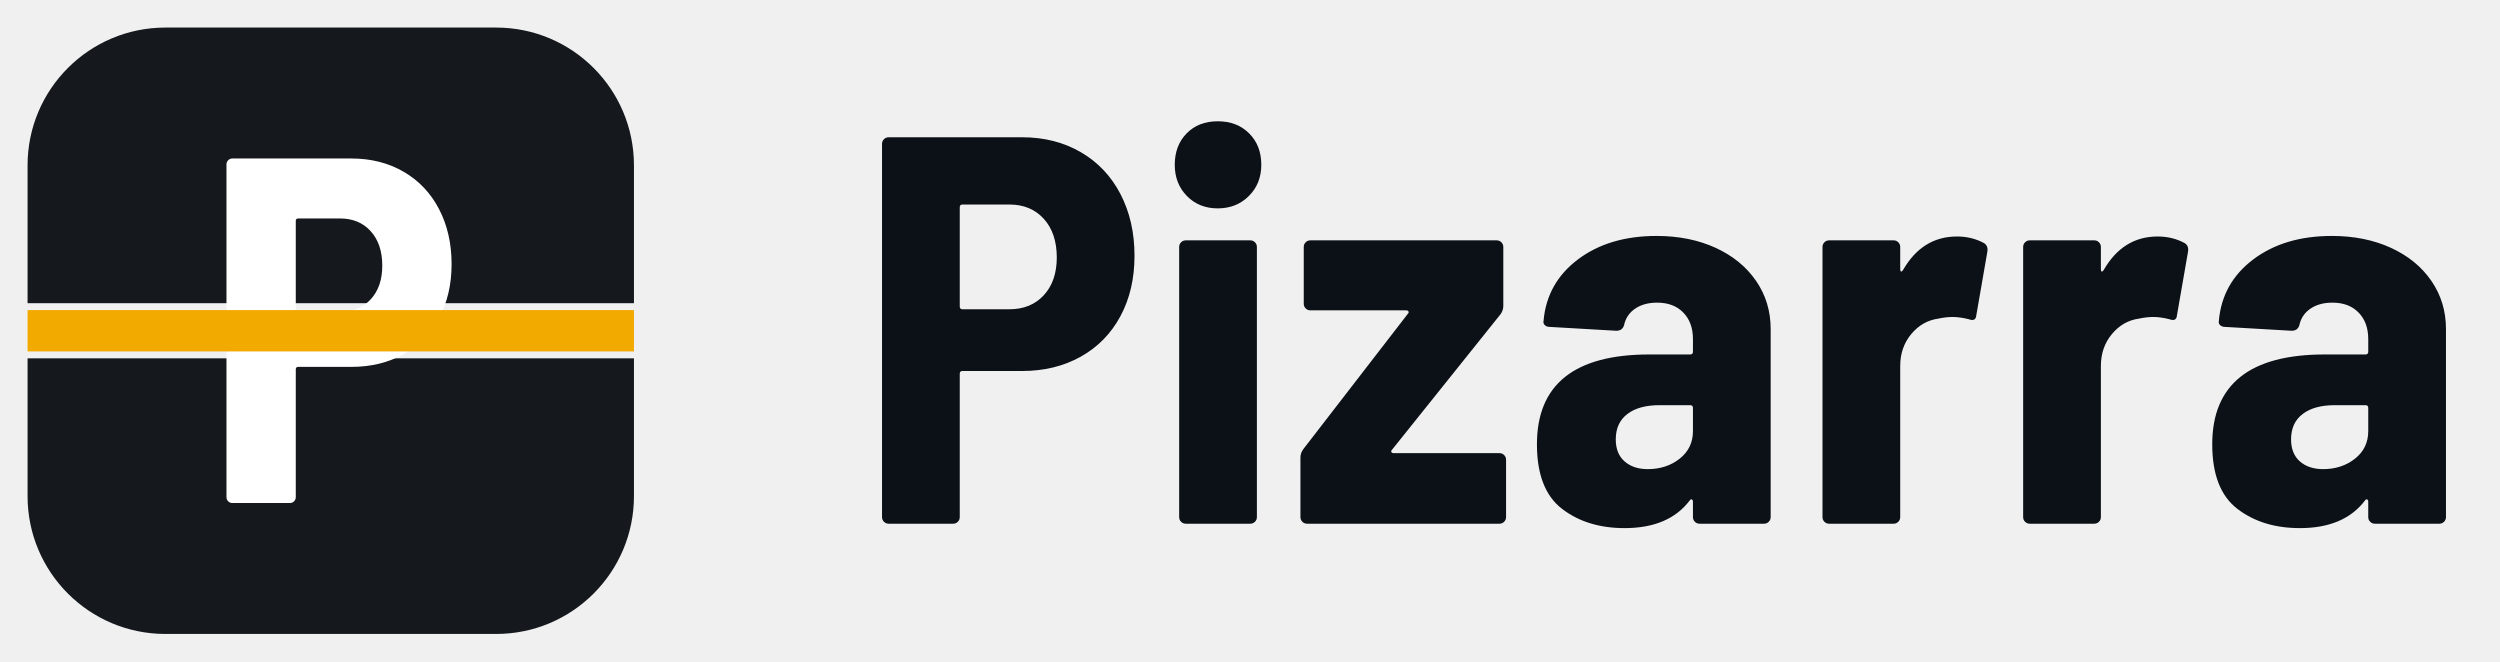
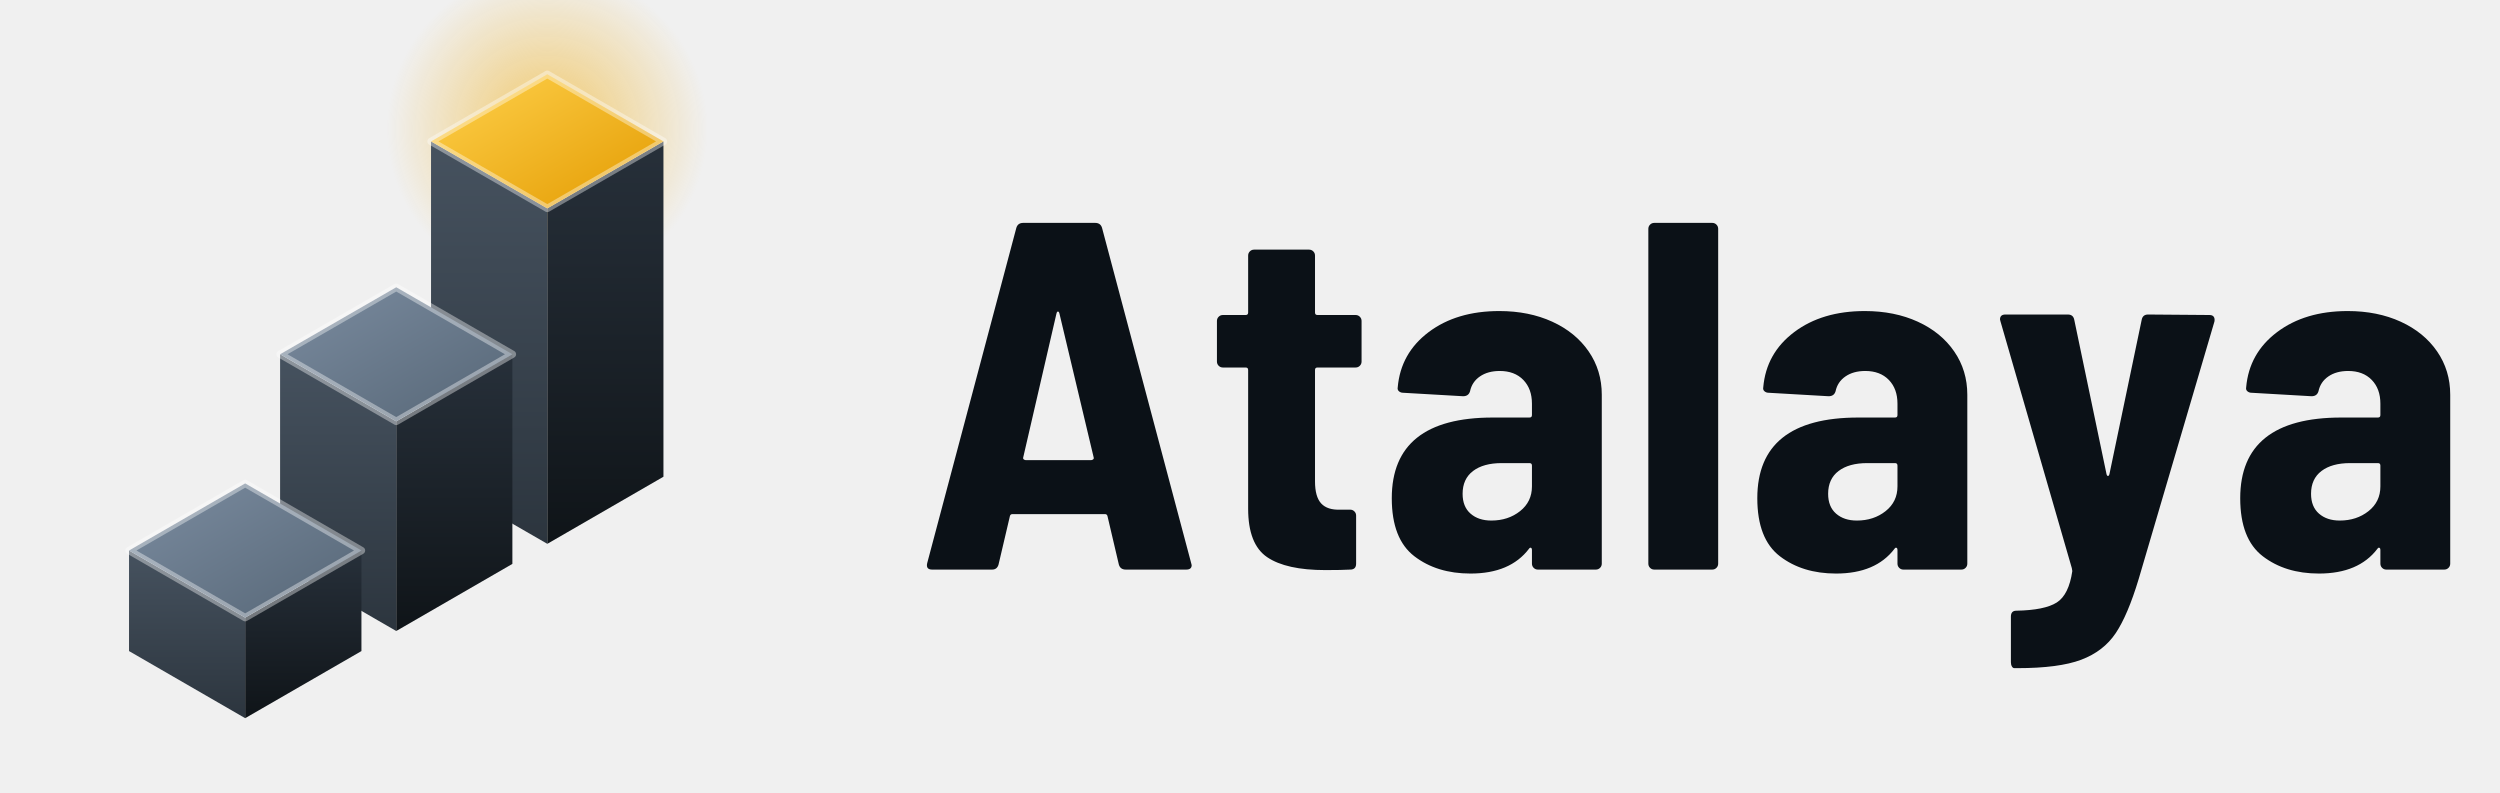
- <svg xmlns="http://www.w3.org/2000/svg" viewBox="0 0 181.4 48" role="img" aria-label="Pizarra">
-   <path d="M2 22V12A10 10 0 0 1 12 2h24a10 10 0 0 1 10 10v10z" fill="#15191D" />
-   <path d="M2 26v10a10 10 0 0 0 10 10h24a10 10 0 0 0 10-10V26z" fill="#15191D" />
-   <path d="M32.767 19.168Q32.767 21.379 31.857 23.073Q30.948 24.767 29.29 25.694Q27.631 26.621 25.492 26.621H21.64Q21.462 26.621 21.462 26.8V36.072Q21.462 36.25 21.337 36.375Q21.212 36.5 21.034 36.5H16.861Q16.683 36.5 16.558 36.375Q16.433 36.25 16.433 36.072V11.928Q16.433 11.75 16.558 11.625Q16.683 11.5 16.861 11.5H25.492Q27.631 11.5 29.29 12.463Q30.948 13.426 31.857 15.173Q32.767 16.921 32.767 19.168ZM27.738 19.275Q27.738 17.705 26.9 16.778Q26.062 15.851 24.671 15.851H21.64Q21.462 15.851 21.462 16.029V22.449Q21.462 22.627 21.64 22.627H24.671Q26.062 22.627 26.9 21.718Q27.738 20.808 27.738 19.275Z" fill="#FFFFFF" />
-   <rect x="2" y="22.5" width="44" height="3" fill="#F2A900" />
-   <path d="M82.32 18.56Q82.32 21.04 81.3 22.94Q80.28 24.84 78.42 25.88Q76.56 26.92 74.16 26.92H69.84Q69.64 26.92 69.64 27.12V37.52Q69.64 37.72 69.5 37.86Q69.36 38.0 69.16 38.0H64.48Q64.28 38.0 64.14 37.86Q64.0 37.72 64.0 37.52V10.44Q64.0 10.24 64.14 10.1Q64.28 9.96 64.48 9.96H74.16Q76.56 9.96 78.42 11.04Q80.28 12.12 81.3 14.08Q82.32 16.04 82.32 18.56ZM76.68 18.68Q76.68 16.92 75.74 15.88Q74.8 14.84 73.24 14.84H69.84Q69.64 14.84 69.64 15.04V22.24Q69.64 22.44 69.84 22.44H73.24Q74.8 22.44 75.74 21.42Q76.68 20.4 76.68 18.68ZM85.24 11.96Q85.24 10.56 86.1 9.68Q86.96 8.8 88.36 8.8Q89.76 8.8 90.64 9.68Q91.52 10.56 91.52 11.96Q91.52 13.32 90.62 14.22Q89.72 15.12 88.36 15.12Q87.0 15.12 86.12 14.22Q85.24 13.32 85.24 11.96ZM85.56 37.52V17.92Q85.56 17.72 85.7 17.58Q85.84 17.44 86.04 17.44H90.72Q90.92 17.44 91.06 17.58Q91.2 17.72 91.2 17.92V37.52Q91.2 37.72 91.06 37.86Q90.92 38.0 90.72 38.0H86.04Q85.84 38.0 85.7 37.86Q85.56 37.72 85.56 37.52ZM94.36 37.52V33.2Q94.36 32.88 94.56 32.6L102.16 22.76Q102.24 22.68 102.2 22.6Q102.16 22.52 102.04 22.52H95.08Q94.88 22.52 94.74 22.38Q94.6 22.24 94.6 22.04V17.92Q94.6 17.72 94.74 17.58Q94.88 17.44 95.08 17.44H108.6Q108.8 17.44 108.94 17.58Q109.08 17.72 109.08 17.92V22.2Q109.08 22.52 108.88 22.8L101.0 32.64Q100.92 32.72 100.96 32.8Q101.0 32.88 101.12 32.88H108.8Q109.0 32.88 109.14 33.02Q109.28 33.16 109.28 33.36V37.52Q109.28 37.72 109.14 37.86Q109.0 38.0 108.8 38.0H94.84Q94.64 38.0 94.5 37.86Q94.36 37.72 94.36 37.52ZM128.48 23.88V37.52Q128.48 37.72 128.34 37.86Q128.2 38.0 128.0 38.0H123.32Q123.12 38.0 122.98 37.86Q122.84 37.72 122.84 37.52V36.4Q122.84 36.28 122.76 36.24Q122.68 36.2 122.6 36.32Q121.08 38.32 117.88 38.32Q115.16 38.32 113.34 36.92Q111.52 35.52 111.52 32.24Q111.52 25.72 119.68 25.72H122.64Q122.84 25.72 122.84 25.52V24.6Q122.84 23.4 122.14 22.68Q121.44 21.96 120.24 21.96Q119.28 21.96 118.64 22.4Q118.0 22.84 117.84 23.6Q117.72 24.0 117.28 24.0L112.44 23.72Q112.24 23.72 112.1 23.6Q111.96 23.48 112.0 23.28Q112.24 20.52 114.5 18.82Q116.76 17.12 120.2 17.12Q122.6 17.12 124.48 17.98Q126.36 18.84 127.42 20.38Q128.48 21.92 128.48 23.88ZM122.84 31.28V29.6Q122.84 29.4 122.64 29.4H120.4Q118.92 29.4 118.08 30.04Q117.24 30.68 117.24 31.88Q117.24 32.92 117.88 33.48Q118.52 34.04 119.56 34.04Q120.92 34.04 121.88 33.28Q122.84 32.52 122.84 31.28ZM143.96 17.64Q144.28 17.84 144.2 18.28L143.4 22.88Q143.36 23.36 142.84 23.16Q142.2 23.0 141.68 23.0Q141.2 23.0 140.64 23.12Q139.48 23.28 138.68 24.24Q137.88 25.2 137.88 26.56V37.52Q137.88 37.72 137.74 37.86Q137.6 38.0 137.4 38.0H132.72Q132.52 38.0 132.38 37.86Q132.24 37.72 132.24 37.52V17.92Q132.24 17.72 132.38 17.58Q132.52 17.44 132.72 17.44H137.4Q137.6 17.44 137.74 17.58Q137.88 17.72 137.88 17.92V19.52Q137.88 19.68 137.94 19.7Q138.0 19.72 138.08 19.6Q139.48 17.16 142.0 17.16Q143.08 17.16 143.96 17.64ZM158.52 17.64Q158.84 17.84 158.76 18.28L157.96 22.88Q157.92 23.36 157.4 23.16Q156.76 23.0 156.24 23.0Q155.76 23.0 155.2 23.12Q154.04 23.28 153.24 24.24Q152.44 25.2 152.44 26.56V37.52Q152.44 37.72 152.3 37.86Q152.16 38.0 151.96 38.0H147.28Q147.08 38.0 146.94 37.86Q146.8 37.72 146.8 37.52V17.92Q146.8 17.72 146.94 17.58Q147.08 17.44 147.28 17.44H151.96Q152.16 17.44 152.3 17.58Q152.44 17.72 152.44 17.92V19.52Q152.44 19.68 152.5 19.7Q152.56 19.72 152.64 19.6Q154.04 17.16 156.56 17.16Q157.64 17.16 158.52 17.64ZM177.48 23.88V37.52Q177.48 37.72 177.34 37.86Q177.2 38.0 177.0 38.0H172.32Q172.12 38.0 171.98 37.86Q171.84 37.72 171.84 37.52V36.4Q171.84 36.28 171.76 36.24Q171.68 36.2 171.6 36.32Q170.08 38.32 166.88 38.32Q164.16 38.32 162.34 36.92Q160.52 35.52 160.52 32.24Q160.52 25.72 168.68 25.72H171.64Q171.84 25.72 171.84 25.52V24.6Q171.84 23.4 171.14 22.68Q170.44 21.96 169.24 21.96Q168.28 21.96 167.64 22.4Q167.0 22.84 166.84 23.6Q166.72 24.0 166.28 24.0L161.44 23.72Q161.24 23.72 161.1 23.6Q160.96 23.48 161.0 23.28Q161.24 20.52 163.5 18.82Q165.76 17.12 169.2 17.12Q171.6 17.12 173.48 17.98Q175.36 18.84 176.42 20.38Q177.48 21.92 177.48 23.88ZM171.84 31.28V29.6Q171.84 29.4 171.64 29.4H169.4Q167.92 29.4 167.08 30.04Q166.24 30.68 166.24 31.88Q166.24 32.92 166.88 33.48Q167.52 34.04 168.56 34.04Q169.92 34.04 170.88 33.28Q171.84 32.52 171.84 31.28Z" fill="#0B1117" />
+ <svg xmlns="http://www.w3.org/2000/svg" viewBox="0 0 201.9 64" role="img" aria-label="Atalaya">
+   <defs>
+     <linearGradient id="h-top" x1="0" y1="0" x2="1" y2="1">
+       <stop offset="0" style="stop-color:#7B8CA0" />
+       <stop offset="1" style="stop-color:#566676" />
+     </linearGradient>
+     <linearGradient id="h-left" x1="0" y1="0" x2="0" y2="1">
+       <stop offset="0" style="stop-color:#46525F" />
+       <stop offset="1" style="stop-color:#2C353E" />
+     </linearGradient>
+     <linearGradient id="h-right" x1="0" y1="0" x2="0" y2="1">
+       <stop offset="0" style="stop-color:#27303A" />
+       <stop offset="1" style="stop-color:#0F1418" />
+     </linearGradient>
+     <linearGradient id="h-amber" x1="0" y1="0" x2="1" y2="1">
+       <stop offset="0" style="stop-color:#FFD24D" />
+       <stop offset="1" style="stop-color:#E39A00" />
+     </linearGradient>
+     <radialGradient id="h-glow">
+       <stop offset="0" stop-color="#F2A900" stop-opacity=".55" />
+       <stop offset="1" stop-color="#F2A900" stop-opacity="0" />
+     </radialGradient>
+   </defs>
+   <circle cx="44.20" cy="10.42" r="13" fill="url(#h-glow)" />
+   <polygon points="34.81,38.50 44.20,43.92 44.20,16.83 34.81,11.42" fill="url(#h-left)" />
+   <polygon points="44.20,43.92 53.58,38.50 53.58,11.42 44.20,16.83" fill="url(#h-right)" />
+   <polygon points="34.81,11.42 44.20,16.83 53.58,11.42 44.20,6.00" fill="url(#h-amber)" stroke="rgba(255,255,255,.38)" stroke-width=".6" stroke-linejoin="round" />
+   <polygon points="22.62,45.54 32.00,50.96 32.00,34.03 22.62,28.61" fill="url(#h-left)" />
+   <polygon points="32.00,50.96 41.38,45.54 41.38,28.61 32.00,34.03" fill="url(#h-right)" />
+   <polygon points="22.62,28.61 32.00,34.03 41.38,28.61 32.00,23.20" fill="url(#h-top)" stroke="rgba(255,255,255,.38)" stroke-width=".6" stroke-linejoin="round" />
+   <polygon points="10.42,52.58 19.80,58.00 19.80,49.88 10.42,44.46" fill="url(#h-left)" />
+   <polygon points="19.80,58.00 29.19,52.58 29.19,44.46 19.80,49.88" fill="url(#h-right)" />
+   <polygon points="10.42,44.46 19.80,49.88 29.19,44.46 19.80,39.04" fill="url(#h-top)" stroke="rgba(255,255,255,.38)" stroke-width=".6" stroke-linejoin="round" />
+   <path d="M90.36 45.6 89.44 41.68Q89.4 41.52 89.24 41.52H81.76Q81.6 41.52 81.56 41.68L80.64 45.6Q80.52 46.0 80.12 46.0H75.28Q74.76 46.0 74.88 45.48L82.08 18.4Q82.2 18.0 82.64 18.0H88.44Q88.88 18.0 89.0 18.4L96.2 45.48L96.24 45.64Q96.24 46.0 95.8 46.0H90.92Q90.48 46.0 90.36 45.6ZM82.84 37.16H88.12Q88.2 37.16 88.28 37.1Q88.36 37.04 88.32 36.92L85.56 25.32Q85.52 25.16 85.44 25.16Q85.36 25.16 85.32 25.32L82.64 36.92Q82.6 37.04 82.68 37.1Q82.76 37.16 82.84 37.16ZM109.48 29.68H106.4Q106.2 29.68 106.2 29.88V38.88Q106.2 40.12 106.7 40.66Q107.2 41.2 108.24 41.16H109.04Q109.24 41.16 109.38 41.3Q109.52 41.44 109.52 41.64V45.52Q109.52 46.0 109.04 46.0Q108.36 46.04 107.04 46.04Q103.88 46.04 102.34 45.0Q100.8 43.96 100.8 41.08V29.88Q100.8 29.68 100.6 29.68H98.76Q98.56 29.68 98.42 29.54Q98.28 29.4 98.28 29.2V25.92Q98.28 25.72 98.42 25.58Q98.56 25.44 98.76 25.44H100.6Q100.8 25.44 100.8 25.24V20.64Q100.8 20.44 100.94 20.3Q101.08 20.16 101.28 20.16H105.72Q105.92 20.16 106.06 20.3Q106.2 20.44 106.2 20.64V25.24Q106.2 25.44 106.4 25.44H109.48Q109.68 25.44 109.82 25.58Q109.96 25.72 109.96 25.92V29.2Q109.96 29.4 109.82 29.54Q109.68 29.68 109.48 29.68ZM129.36 31.88V45.52Q129.36 45.72 129.22 45.86Q129.08 46.0 128.88 46.0H124.2Q124.0 46.0 123.86 45.86Q123.72 45.72 123.72 45.52V44.4Q123.72 44.28 123.64 44.24Q123.56 44.2 123.48 44.32Q121.96 46.32 118.76 46.32Q116.04 46.32 114.22 44.92Q112.4 43.52 112.4 40.24Q112.4 33.72 120.56 33.72H123.52Q123.72 33.72 123.72 33.52V32.6Q123.72 31.4 123.02 30.68Q122.32 29.96 121.12 29.96Q120.16 29.96 119.52 30.4Q118.88 30.84 118.72 31.6Q118.6 32.0 118.16 32.0L113.32 31.72Q113.12 31.72 112.98 31.6Q112.84 31.48 112.88 31.28Q113.12 28.52 115.38 26.82Q117.64 25.12 121.08 25.12Q123.48 25.12 125.36 25.98Q127.24 26.84 128.3 28.38Q129.36 29.92 129.36 31.88ZM123.72 39.28V37.6Q123.72 37.4 123.52 37.4H121.28Q119.8 37.4 118.96 38.04Q118.12 38.68 118.12 39.88Q118.12 40.92 118.76 41.48Q119.4 42.04 120.44 42.04Q121.8 42.04 122.76 41.28Q123.72 40.52 123.72 39.28ZM133.12 45.52V18.48Q133.12 18.28 133.26 18.14Q133.4 18.0 133.6 18.0H138.28Q138.48 18.0 138.62 18.14Q138.76 18.28 138.76 18.48V45.52Q138.76 45.72 138.62 45.86Q138.48 46.0 138.28 46.0H133.6Q133.4 46.0 133.26 45.86Q133.12 45.72 133.12 45.52ZM158.88 31.88V45.52Q158.88 45.72 158.74 45.86Q158.6 46.0 158.4 46.0H153.72Q153.52 46.0 153.38 45.86Q153.24 45.72 153.24 45.52V44.4Q153.24 44.28 153.16 44.24Q153.08 44.2 153.0 44.32Q151.48 46.32 148.28 46.32Q145.56 46.32 143.74 44.92Q141.92 43.52 141.92 40.24Q141.92 33.72 150.08 33.72H153.04Q153.24 33.72 153.24 33.52V32.6Q153.24 31.4 152.54 30.68Q151.84 29.96 150.64 29.96Q149.68 29.96 149.04 30.4Q148.4 30.84 148.24 31.6Q148.12 32.0 147.68 32.0L142.84 31.72Q142.64 31.72 142.5 31.6Q142.36 31.48 142.4 31.28Q142.64 28.52 144.9 26.82Q147.16 25.12 150.6 25.12Q153.0 25.12 154.88 25.98Q156.76 26.84 157.82 28.38Q158.88 29.92 158.88 31.88ZM153.24 39.28V37.6Q153.24 37.4 153.04 37.4H150.8Q149.32 37.4 148.48 38.04Q147.64 38.68 147.64 39.88Q147.64 40.92 148.28 41.48Q148.92 42.04 149.96 42.04Q151.32 42.04 152.28 41.28Q153.24 40.52 153.24 39.28ZM162.4 53.48V49.8Q162.4 49.32 162.84 49.32Q165.12 49.28 166.1 48.66Q167.08 48.04 167.36 46.12L167.32 45.88L161.56 25.96L161.52 25.8Q161.52 25.4 161.96 25.4H167Q167.44 25.4 167.52 25.84L170.12 38.28Q170.16 38.44 170.24 38.44Q170.32 38.44 170.36 38.28L172.96 25.84Q173.04 25.4 173.48 25.4L178.44 25.44Q178.68 25.44 178.78 25.58Q178.88 25.72 178.84 25.96L172.72 46.76Q171.84 49.68 170.86 51.14Q169.88 52.6 168.08 53.28Q166.28 53.96 162.92 53.96H162.68Q162.56 53.96 162.48 53.82Q162.4 53.68 162.4 53.48ZM197.88 31.88V45.52Q197.88 45.72 197.74 45.86Q197.6 46.0 197.4 46.0H192.72Q192.52 46.0 192.38 45.86Q192.24 45.72 192.24 45.52V44.4Q192.24 44.28 192.16 44.24Q192.08 44.2 192.0 44.32Q190.48 46.32 187.28 46.32Q184.56 46.32 182.74 44.92Q180.92 43.52 180.92 40.24Q180.92 33.72 189.08 33.72H192.04Q192.24 33.72 192.24 33.52V32.6Q192.24 31.4 191.54 30.68Q190.84 29.96 189.64 29.96Q188.68 29.96 188.04 30.4Q187.4 30.84 187.24 31.6Q187.12 32.0 186.68 32.0L181.84 31.72Q181.64 31.72 181.5 31.6Q181.36 31.48 181.4 31.28Q181.64 28.52 183.9 26.82Q186.16 25.12 189.6 25.12Q192.0 25.12 193.88 25.98Q195.76 26.84 196.82 28.38Q197.88 29.92 197.88 31.88ZM192.24 39.28V37.6Q192.24 37.4 192.04 37.4H189.8Q188.32 37.4 187.48 38.04Q186.64 38.68 186.64 39.88Q186.64 40.92 187.28 41.48Q187.92 42.04 188.96 42.04Q190.32 42.04 191.28 41.28Q192.24 40.52 192.24 39.28Z" fill="#0B1117" />
</svg>
